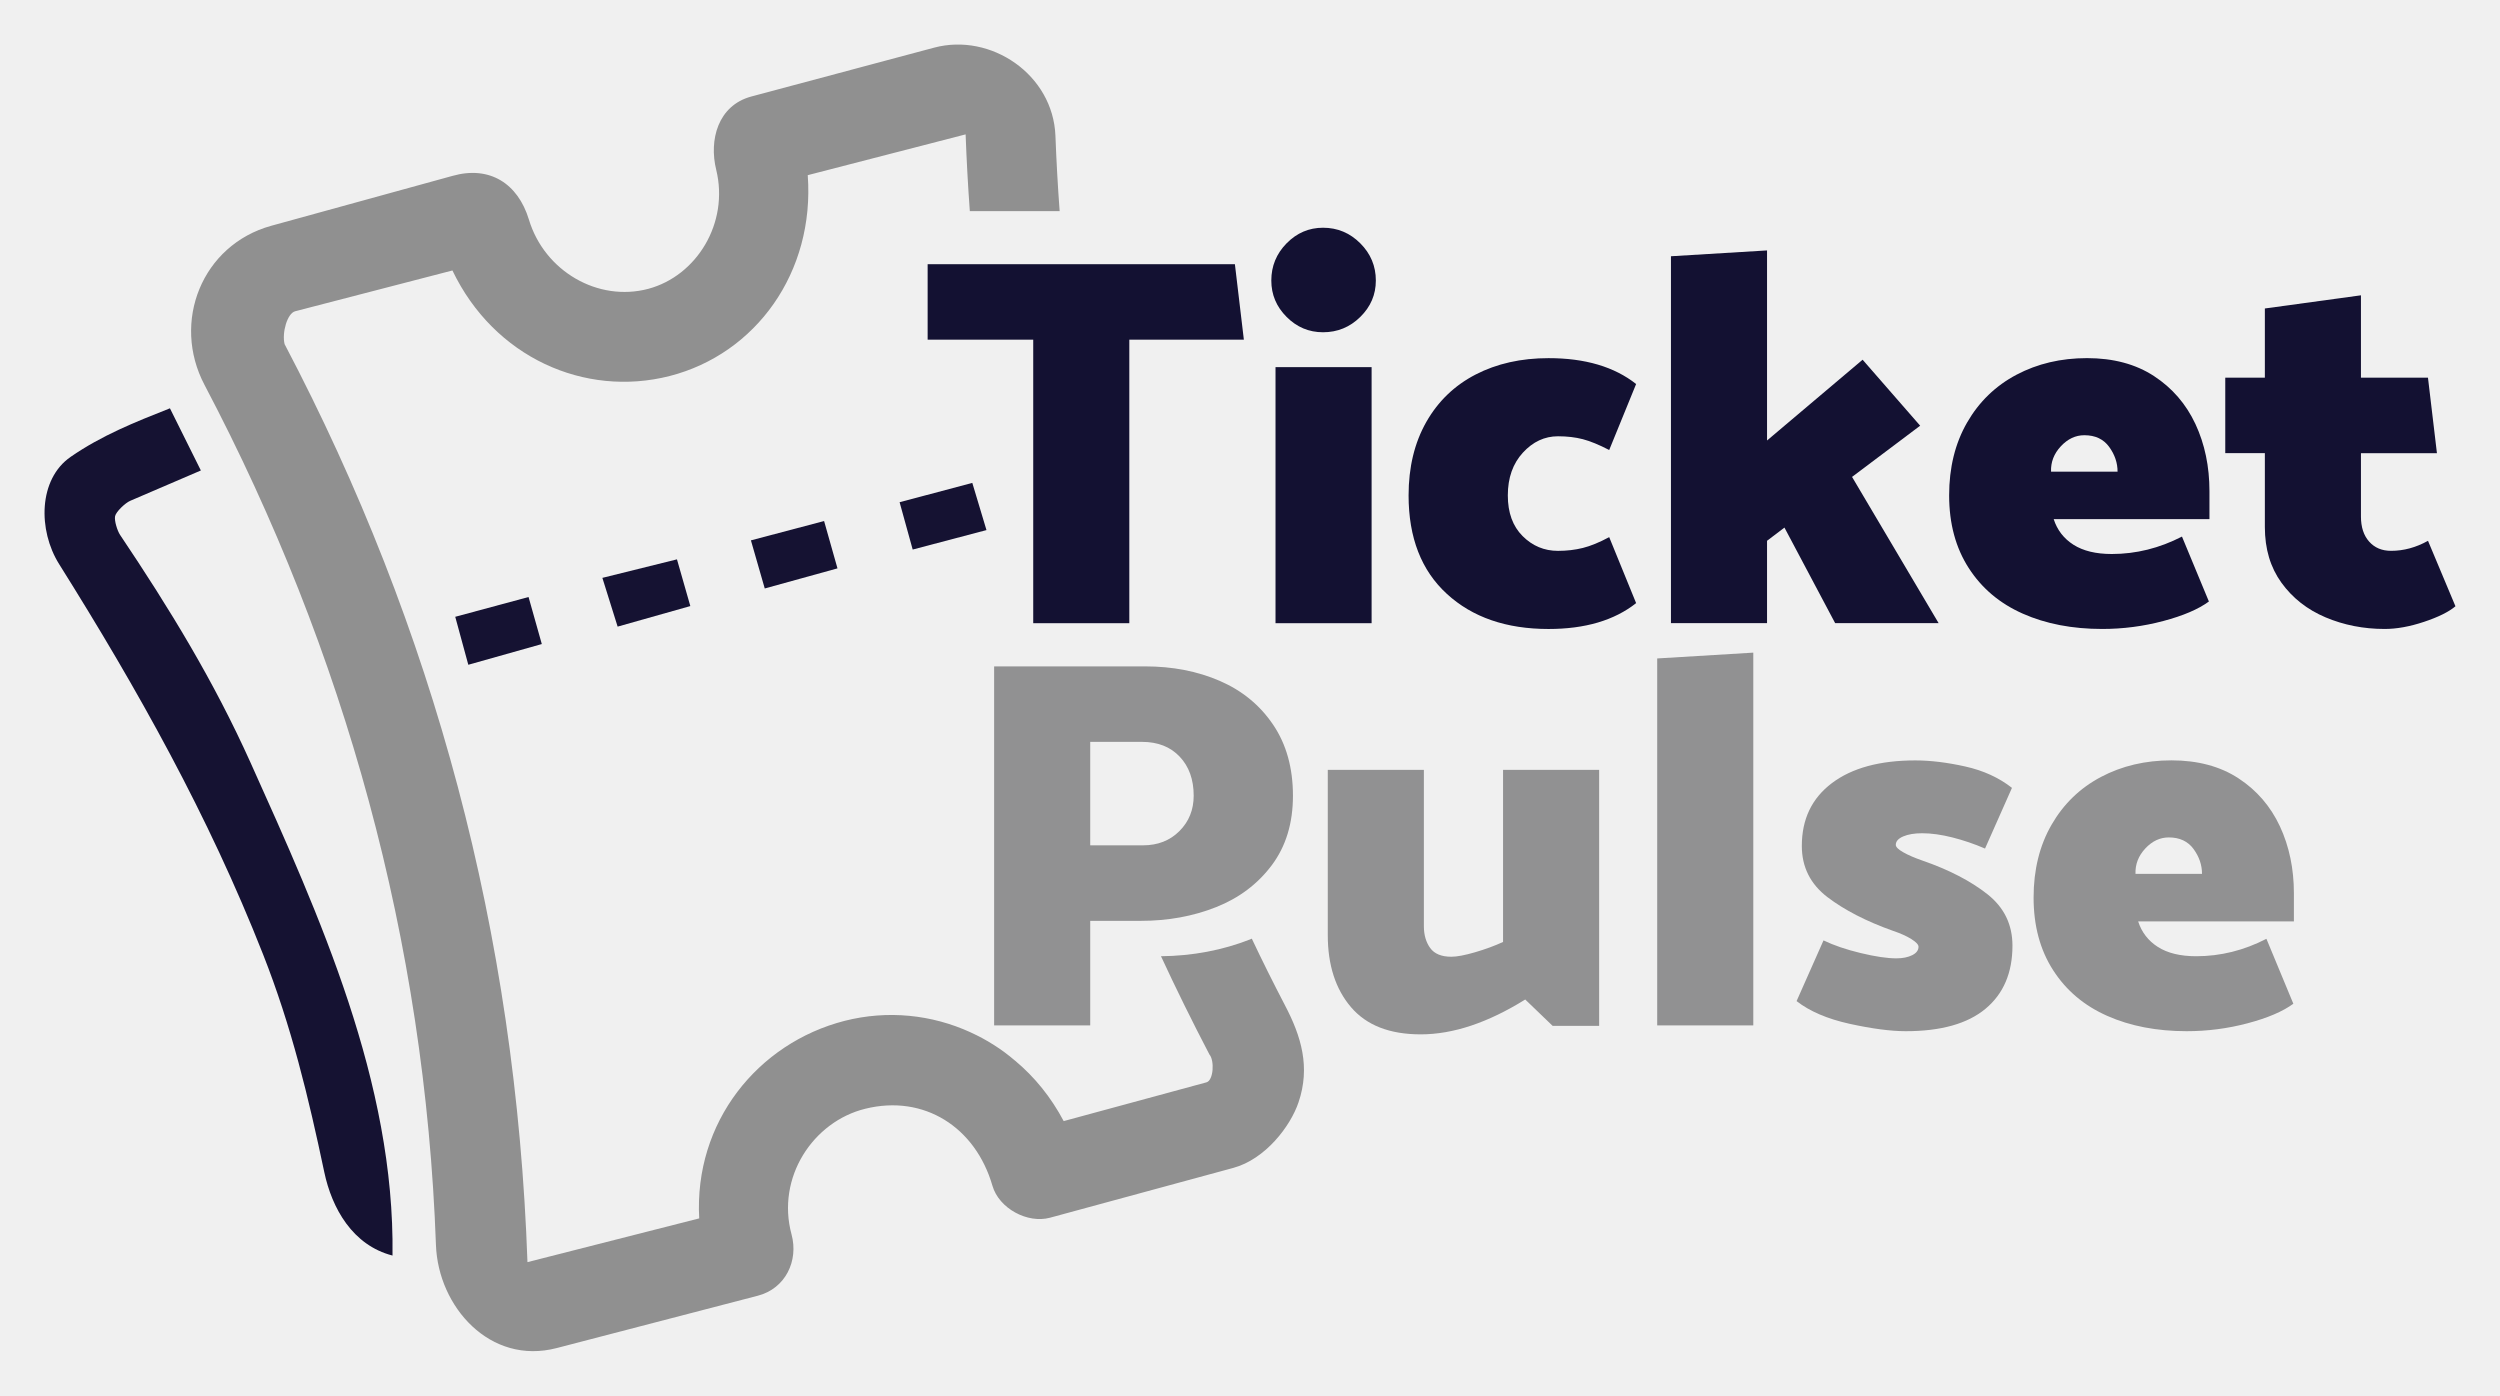
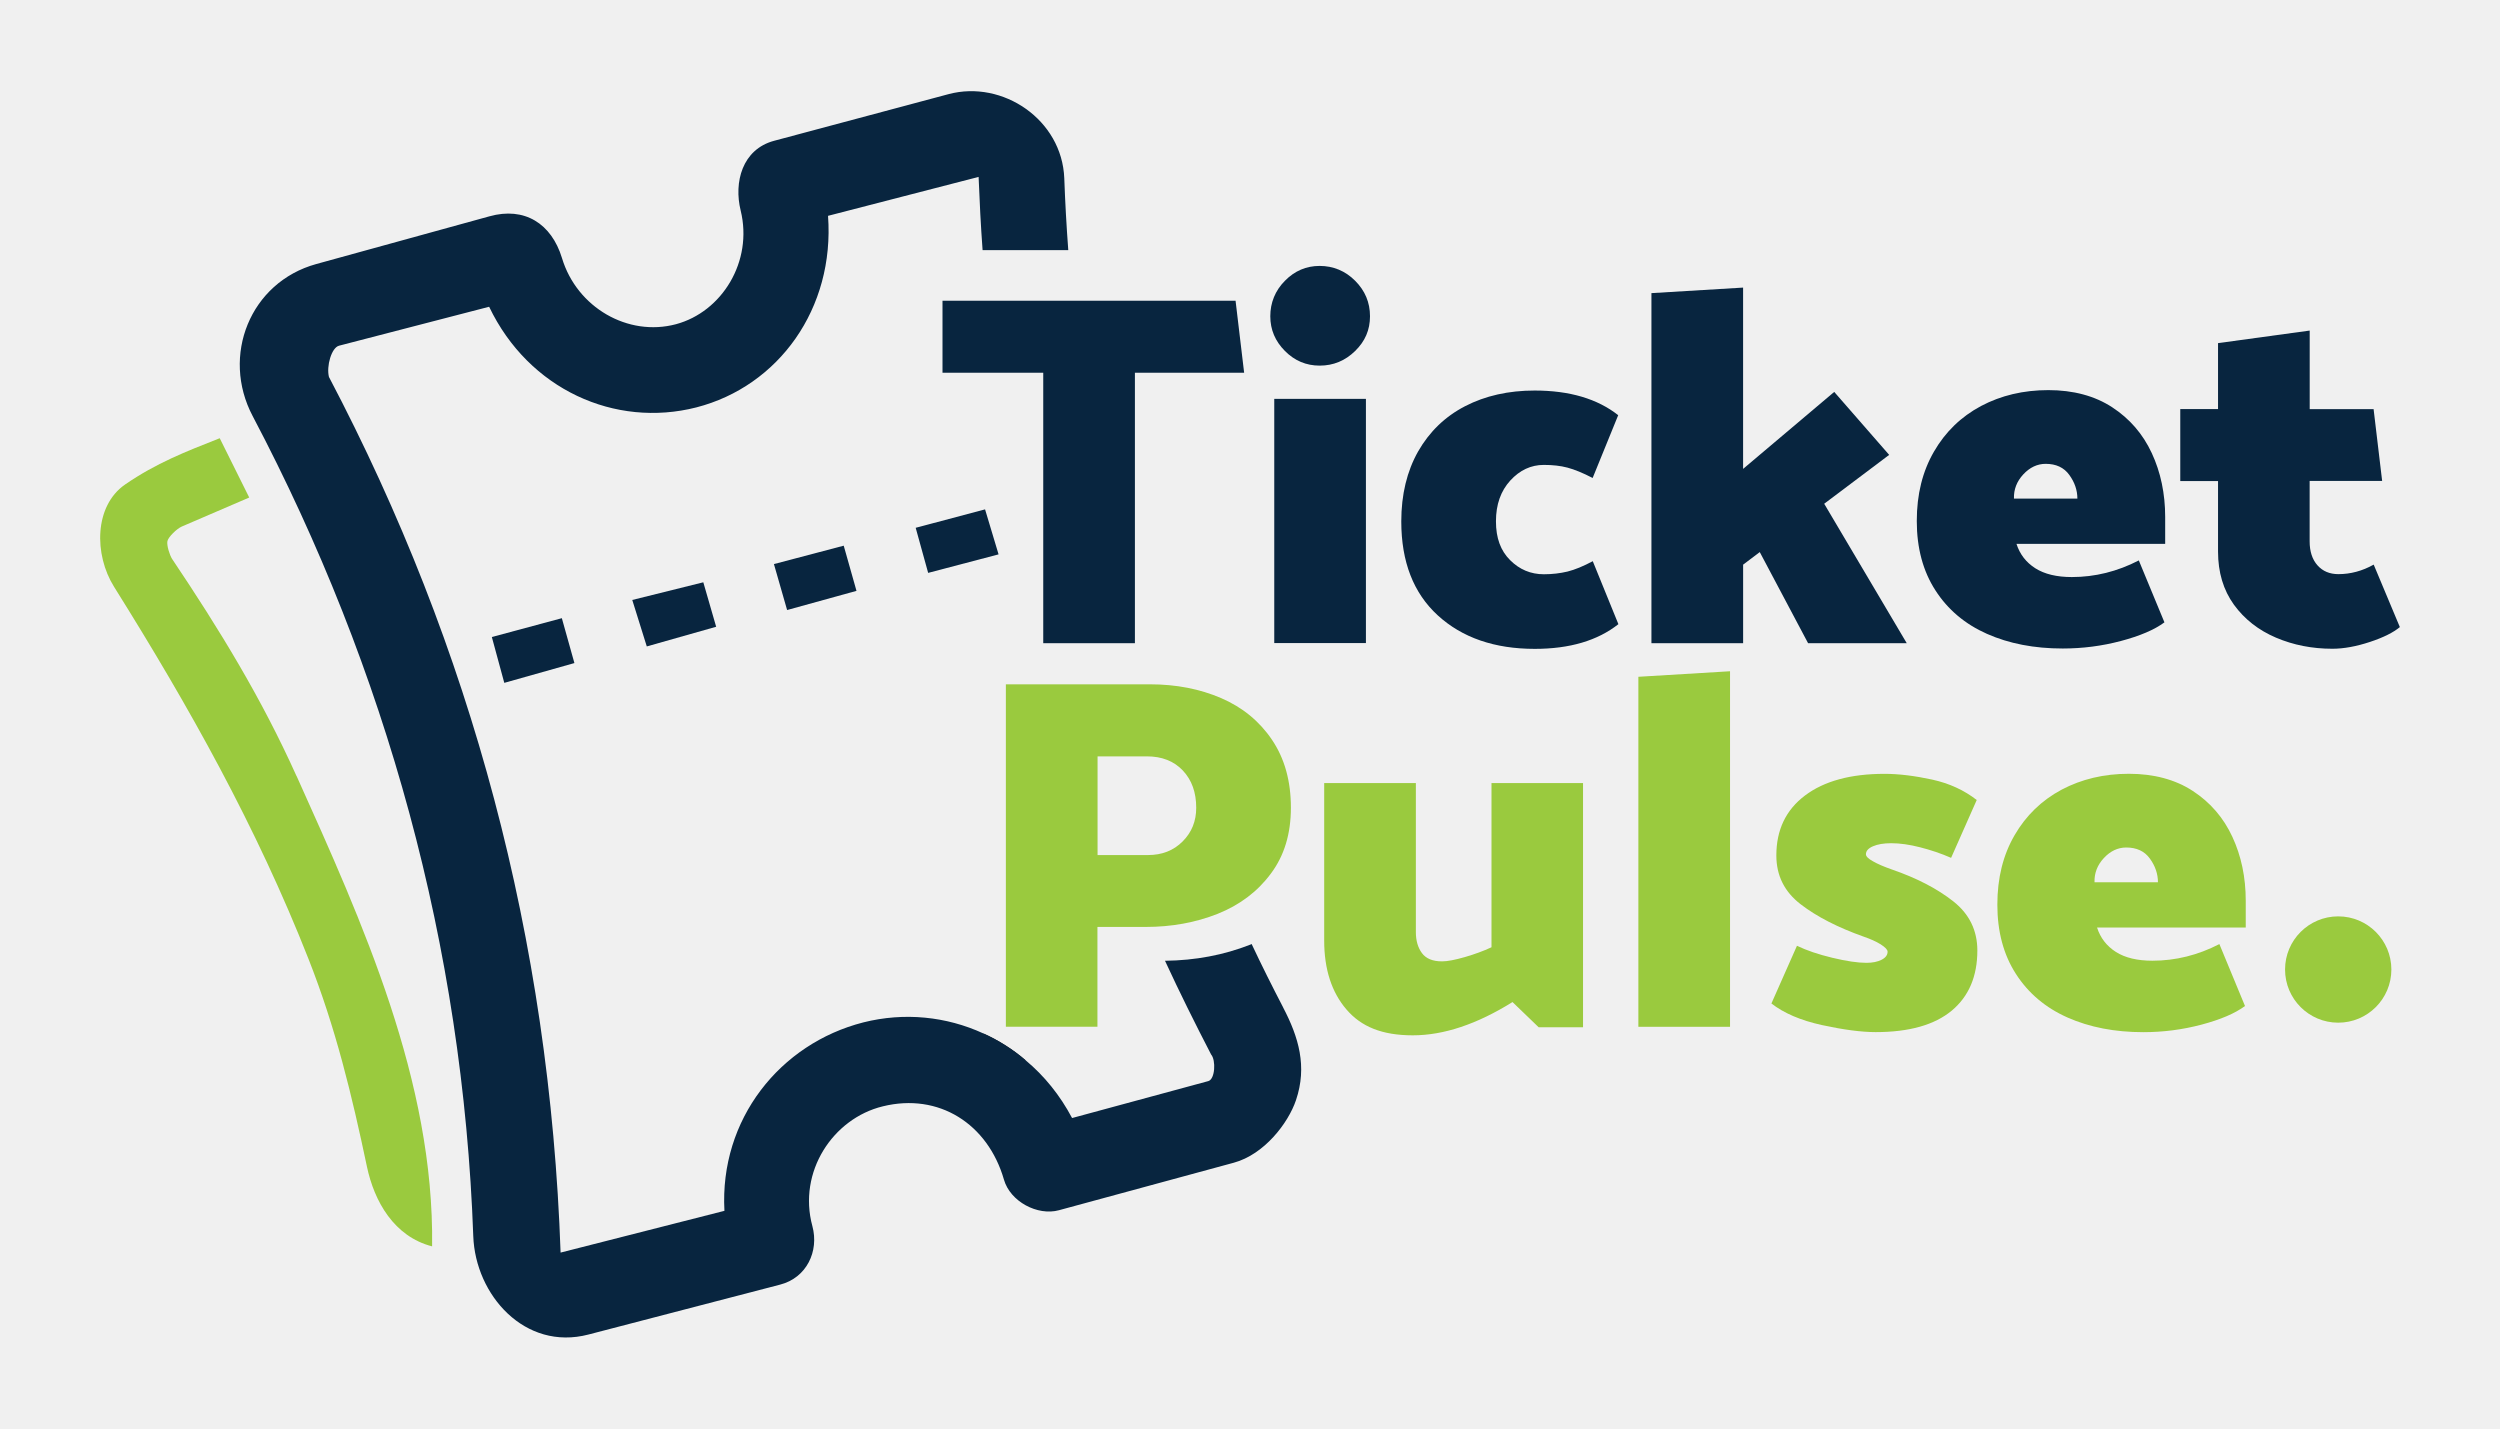
- <svg xmlns="http://www.w3.org/2000/svg" version="1.1" id="Layer_1" x="0px" y="0px" width="897.87" height="501.27" viewBox="51.07 249.34 897.87 501.27" style="enable-background:new 0 0 1000 1000;" xml:space="preserve">
-   <path fill="#FFFFFF" d="M399.66,620.11c2.29,5.93,8.05,10.18,14.76,10.18h1.23C410.79,626.09,405.36,622.68,399.66,620.11z" />
+ <svg xmlns="http://www.w3.org/2000/svg" id="Layer_1" data-name="Layer 1" viewBox="80 260 840 480">
+   <defs>
+     <style>
+       .cls-1 {
+         fill: #231f20;
+       }
+ 
+       .cls-2 {
+         fill: #08253f;
+       }
+ 
+       .cls-3 {
+         fill: #9aca3e;
+       }
+     </style>
+   </defs>
+   <path class="cls-1" d="M410.42,607.24c2.04,5.27,7.17,9.07,13.18,9.07h1.09c-4.32-3.73-9.18-6.78-14.27-9.07Z" />
  <g>
-     <path fill="#131132" d="M497.8,371.33h-41.14v101.82h-34.51V371.33h-37.92v-27.11h110.35L497.8,371.33z" />
-     <path fill="#131132" d="M526.24,368.67c-5.06,0-9.42-1.83-13.08-5.5c-3.67-3.66-5.5-8.02-5.5-13.08c0-5.18,1.83-9.64,5.5-13.37   c3.67-3.73,8.03-5.59,13.08-5.59c5.18,0,9.64,1.86,13.37,5.59c3.73,3.73,5.59,8.19,5.59,13.37c0,5.06-1.86,9.42-5.59,13.08   C535.88,366.84,531.42,368.67,526.24,368.67z M509.17,473.15v-91.96h34.51v91.96H509.17z" />
-     <path fill="#131132" d="M638.68,387.26l-9.67,23.7c-3.66-1.9-6.82-3.19-9.48-3.89c-2.65-0.69-5.62-1.04-8.91-1.04   c-4.81,0-9.01,1.96-12.61,5.88c-3.6,3.92-5.41,9.04-5.41,15.36c0,6.2,1.77,11.06,5.31,14.6c3.54,3.54,7.78,5.31,12.71,5.31   c3.16,0,6.13-0.35,8.91-1.04c2.78-0.69,5.94-1.99,9.48-3.89l9.67,23.7c-7.84,6.2-18.33,9.29-31.47,9.29   c-15.17,0-27.34-4.2-36.5-12.61c-9.17-8.4-13.75-20.19-13.75-35.36c0-10.11,2.12-18.89,6.35-26.36   c4.24-7.46,10.15-13.14,17.73-17.06c7.59-3.92,16.31-5.88,26.17-5.88C620.35,377.96,630.84,381.06,638.68,387.26z" />
-     <path fill="#131132" d="M651.19,473.15V341.37l34.51-2.09v68.26l34.32-29.01l20.67,23.7l-24.46,18.39l31.09,52.52h-37.16l-18.21-34.32   l-6.25,4.74v29.58H651.19z" />
-     <path fill="#131132" d="M844.58,435.79h-55.93c1.26,3.92,3.63,6.98,7.11,9.2c3.48,2.21,8.06,3.32,13.75,3.32   c8.72,0,17.13-2.09,25.21-6.26l9.67,23.32c-3.79,2.78-9.26,5.12-16.4,7.01c-7.14,1.9-14.44,2.85-21.9,2.85   c-10.75,0-20.26-1.83-28.54-5.5c-8.28-3.66-14.76-9.13-19.43-16.4c-4.68-7.27-7.02-15.96-7.02-26.07c0-9.99,2.15-18.71,6.45-26.17   c4.3-7.46,10.21-13.18,17.73-17.16c7.52-3.98,15.96-5.97,25.32-5.97c9.48,0,17.5,2.15,24.08,6.45c6.57,4.3,11.53,10.05,14.89,17.25   c3.35,7.21,5.02,15.23,5.02,24.08V435.79z M787.7,418.73h23.89c0-3.16-1.01-6.13-3.03-8.91c-2.03-2.78-5-4.17-8.91-4.17   c-3.16,0-5.97,1.33-8.44,3.98C788.74,412.28,787.57,415.32,787.7,418.73z" />
-     <path fill="#131132" d="M923.07,384.98l3.22,27.12H899v22.75c0,3.79,0.98,6.8,2.94,9c1.96,2.21,4.58,3.32,7.87,3.32   c4.55,0,8.97-1.2,13.27-3.6l9.86,23.51c-2.4,2.02-6.17,3.89-11.28,5.59c-5.12,1.71-9.83,2.56-14.13,2.56   c-7.59,0-14.66-1.39-21.24-4.17c-6.57-2.78-11.85-6.92-15.83-12.42c-3.98-5.5-5.97-12.16-5.97-20.01v-26.54h-14.22v-27.12h14.22   v-24.84L899,355.4v29.58H923.07z" />
+     <path class="cls-2" d="M498.03,385.24h-36.7v90.88h-30.8v-90.88h-33.85v-24.19h98.47l2.88,24.19Z" />
+     <path class="cls-2" d="M523.41,382.85c-4.5,0-8.4-1.62-11.67-4.92-3.27-3.27-4.92-7.17-4.92-11.67s1.62-8.61,4.92-11.92c3.27-3.34,7.17-4.99,11.67-4.99s8.61,1.65,11.92,4.99c3.34,3.34,4.99,7.31,4.99,11.92s-1.65,8.4-4.99,11.67-7.31,4.92-11.92,4.92ZM508.15,476.08v-82.05h30.8v82.05h-30.8Z" />
+     <path class="cls-2" d="M623.74,399.44l-8.61,21.16c-3.27-1.69-6.08-2.85-8.47-3.48-2.36-.63-5.03-.91-7.95-.91-4.29,0-8.05,1.76-11.25,5.24-3.2,3.52-4.82,8.05-4.82,13.71s1.58,9.88,4.75,13.04c3.16,3.16,6.93,4.75,11.36,4.75,2.81,0,5.48-.32,7.95-.91,2.5-.63,5.31-1.79,8.47-3.48l8.61,21.16c-7,5.52-16.35,8.3-28.09,8.3-13.53,0-24.4-3.76-32.59-11.25-8.19-7.49-12.27-18.03-12.27-31.57,0-9.03,1.9-16.87,5.66-23.52,3.8-6.64,9.07-11.74,15.82-15.22s14.55-5.24,23.34-5.24c11.74,0,21.09,2.78,28.09,8.3v-.07Z" />
+     <path class="cls-2" d="M634.88,476.08v-117.59l30.8-1.86v60.92l30.62-25.87,18.46,21.16-21.83,16.42,27.74,46.86h-33.15l-16.24-30.62-5.59,4.22v26.4h-30.8v-.04Z" />
+     <path class="cls-2" d="M807.46,442.75h-49.92c1.12,3.48,3.23,6.22,6.33,8.19s7.21,2.95,12.27,2.95c7.77,0,15.29-1.86,22.5-5.59l8.61,20.81c-3.37,2.5-8.26,4.57-14.62,6.26s-12.9,2.53-19.55,2.53c-9.6,0-18.07-1.65-25.45-4.92s-13.18-8.16-17.33-14.62c-4.18-6.47-6.26-14.24-6.26-23.27s1.93-16.7,5.77-23.34c3.83-6.64,9.11-11.74,15.82-15.33,6.71-3.55,14.24-5.34,22.6-5.34s15.61,1.93,21.48,5.77,10.3,8.96,13.29,15.4c2.99,6.43,4.5,13.61,4.5,21.48v8.96l-.04.07ZM756.7,427.53h21.3c0-2.81-.91-5.48-2.71-7.95-1.79-2.5-4.46-3.73-7.95-3.73-2.81,0-5.34,1.2-7.52,3.55s-3.23,5.06-3.13,8.12Z" />
+     <path class="cls-2" d="M877.52,397.4l2.88,24.19h-24.36v20.32c0,3.37.88,6.08,2.64,8.05s4.08,2.95,7.03,2.95c4.04,0,8.02-1.05,11.85-3.2l8.79,20.99c-2.14,1.79-5.48,3.48-10.05,4.99s-8.79,2.29-12.62,2.29c-6.78,0-13.08-1.23-18.95-3.73s-10.58-6.19-14.13-11.07c-3.55-4.92-5.34-10.86-5.34-17.86v-23.69h-12.69v-24.19h12.69v-22.15l30.8-4.22v26.4h21.48v-.07Z" />
  </g>
  <g>
-     <path fill="#919192" d="M442.62,617.6h-34.51V488.67h54.23c9.86,0,18.8,1.74,26.83,5.22c8.02,3.48,14.41,8.72,19.15,15.74   c4.74,7.01,7.11,15.52,7.11,25.5c0,9.86-2.53,18.17-7.59,24.93c-5.06,6.76-11.73,11.79-20,15.07c-8.28,3.29-17.29,4.93-27.02,4.93   h-18.2V617.6z M461.2,515.78h-18.58v37.16h18.96c5.31,0,9.67-1.71,13.08-5.12c3.41-3.41,5.12-7.65,5.12-12.7   c0-5.81-1.68-10.49-5.03-14.03C471.41,517.55,466.89,515.78,461.2,515.78z" />
-     <path fill="#919192" d="M590.89,525.83h34.51v91.96h-16.69l-9.86-9.48c-13.4,8.34-25.92,12.52-37.54,12.52   c-11.12,0-19.47-3.25-25.03-9.77c-5.56-6.51-8.34-15.13-8.34-25.88v-59.35h34.51v56.12c0,3.16,0.76,5.78,2.27,7.87   c1.52,2.09,4.05,3.13,7.59,3.13c2.02,0,4.86-0.54,8.53-1.61c3.66-1.07,7.01-2.3,10.05-3.7V525.83z" />
-     <path fill="#919192" d="M646.25,617.6V485.82l34.51-2.09V617.6H646.25z" />
-     <path fill="#919192" d="M696.31,608.88l9.67-21.8c3.66,1.77,8.12,3.29,13.36,4.55c5.25,1.27,9.51,1.9,12.8,1.9   c2.28,0,4.17-0.38,5.69-1.14c1.52-0.76,2.27-1.77,2.27-3.03c0-0.76-0.85-1.67-2.56-2.75c-1.71-1.07-3.89-2.05-6.54-2.94   c-9.61-3.41-17.47-7.46-23.61-12.13c-6.13-4.68-9.2-10.81-9.2-18.39c0-9.61,3.6-17.13,10.81-22.56c7.21-5.43,17.19-8.15,29.96-8.15   c5.43,0,11.41,0.73,17.92,2.18s12.1,4.01,16.78,7.68l-9.67,21.8c-3.79-1.64-7.68-2.97-11.66-3.98c-3.98-1.01-7.62-1.52-10.9-1.52   c-2.78,0-5.06,0.38-6.83,1.14c-1.77,0.76-2.66,1.77-2.66,3.03c0,0.76,0.88,1.64,2.66,2.65c1.76,1.01,4.1,2.02,7.01,3.03   c9.48,3.29,17.22,7.3,23.23,12.04c6,4.74,9,10.9,9,18.48c0,9.74-3.22,17.29-9.67,22.66c-6.44,5.37-15.99,8.06-28.63,8.06   c-5.43,0-12.17-0.89-20.19-2.65C707.33,615.26,700.98,612.54,696.31,608.88z" />
-     <path fill="#919192" d="M874.91,580.25h-55.93c1.26,3.92,3.63,6.98,7.11,9.2c3.48,2.21,8.06,3.32,13.75,3.32   c8.72,0,17.13-2.09,25.21-6.26l9.67,23.32c-3.79,2.78-9.26,5.12-16.4,7.01c-7.14,1.9-14.44,2.85-21.9,2.85   c-10.75,0-20.26-1.83-28.54-5.5c-8.28-3.66-14.76-9.13-19.43-16.4c-4.68-7.27-7.02-15.96-7.02-26.07c0-9.99,2.15-18.71,6.45-26.17   c4.3-7.46,10.21-13.18,17.73-17.16c7.52-3.98,15.96-5.97,25.32-5.97c9.48,0,17.5,2.15,24.08,6.45c6.57,4.3,11.53,10.05,14.89,17.25   c3.35,7.21,5.02,15.23,5.02,24.08V580.25z M818.03,563.18h23.89c0-3.16-1.01-6.13-3.03-8.91c-2.03-2.78-5-4.17-8.91-4.17   c-3.16,0-5.97,1.33-8.44,3.98C819.08,556.73,817.9,559.77,818.03,563.18z" />
+     <path class="cls-3" d="M448.77,604.99h-30.8v-115.06h48.41c8.79,0,16.77,1.55,23.94,4.64s12.87,7.77,17.09,14.03c4.22,6.26,6.33,13.85,6.33,22.75s-2.25,16.21-6.78,22.25c-4.5,6.05-10.48,10.51-17.86,13.46-7.38,2.92-15.43,4.39-24.12,4.39h-16.24v33.5l.04.04ZM465.37,514.15h-16.59v33.15h16.91c4.75,0,8.61-1.51,11.67-4.57s4.57-6.82,4.57-11.32c0-5.2-1.51-9.35-4.5-12.52s-7.03-4.75-12.09-4.75h.04Z" />
+     <path class="cls-3" d="M581.1,523.11h30.8v82.05h-14.91l-8.79-8.47c-11.95,7.45-23.13,11.18-33.5,11.18s-17.37-2.92-22.32-8.72c-4.96-5.8-7.45-13.5-7.45-23.1v-52.94h30.8v50.1c0,2.81.67,5.17,2.04,7.03s3.62,2.78,6.78,2.78c1.79,0,4.32-.49,7.63-1.44,3.27-.95,6.26-2.04,8.96-3.3v-55.16h-.04Z" />
+     <path class="cls-3" d="M630.49,604.99v-117.59l30.8-1.86v119.46h-30.8Z" />
+     <path class="cls-3" d="M675.17,597.22l8.61-19.44c3.27,1.58,7.24,2.92,11.92,4.04,4.68,1.12,8.47,1.69,11.43,1.69,2.04,0,3.73-.35,5.06-1.02s2.04-1.58,2.04-2.71c0-.67-.77-1.48-2.29-2.46-1.51-.95-3.48-1.83-5.84-2.64-8.58-3.06-15.61-6.64-21.06-10.83s-8.19-9.63-8.19-16.42c0-8.58,3.2-15.29,9.63-20.14,6.43-4.85,15.33-7.28,26.72-7.28,4.85,0,10.19.67,16,1.93,5.8,1.27,10.79,3.59,14.98,6.86l-8.61,19.44c-3.37-1.48-6.86-2.64-10.41-3.55-3.55-.91-6.78-1.37-9.74-1.37-2.5,0-4.5.35-6.08,1.02-1.58.67-2.39,1.58-2.39,2.71,0,.67.77,1.48,2.39,2.36,1.58.91,3.66,1.79,6.26,2.71,8.47,2.92,15.36,6.5,20.74,10.76,5.34,4.22,8.05,9.74,8.05,16.49,0,8.68-2.88,15.43-8.61,20.21-5.77,4.78-14.27,7.21-25.56,7.21-4.85,0-10.86-.81-18.03-2.36-7.17-1.58-12.83-4.01-17.02-7.28v.07Z" />
+     <path class="cls-3" d="M834.53,571.66h-49.92c1.12,3.48,3.23,6.22,6.33,8.19s7.21,2.95,12.27,2.95c7.77,0,15.29-1.86,22.5-5.59l8.61,20.81c-3.37,2.5-8.26,4.57-14.62,6.26-6.36,1.69-12.9,2.53-19.55,2.53-9.6,0-18.07-1.65-25.45-4.92-7.38-3.27-13.18-8.16-17.33-14.62-4.18-6.47-6.26-14.24-6.26-23.27s1.93-16.7,5.77-23.34,9.11-11.74,15.82-15.33c6.71-3.55,14.24-5.34,22.6-5.34s15.61,1.93,21.48,5.77c5.87,3.83,10.3,8.96,13.29,15.4s4.5,13.61,4.5,21.48v8.96l-.04.07ZM783.77,556.44h21.3c0-2.81-.91-5.48-2.71-7.95-1.79-2.5-4.46-3.73-7.95-3.73-2.81,0-5.34,1.2-7.52,3.55s-3.23,5.06-3.13,8.12Z" />
  </g>
-   <path fill="#909090" d="M512.56,610.38c-4.14-7.94-8.11-15.88-11.91-23.93c-0.17,0.11-0.39,0.17-0.62,0.28  c-9.84,3.86-20.63,5.93-31.99,6.04c5.48,11.85,11.3,23.6,17.39,35.28c1.85,2.12,1.51,9.28-1.06,10.01l-51.28,13.92  c-4.53-8.56-10.46-15.88-17.45-21.7c-4.86-4.19-10.29-7.6-15.99-10.18c-13.92-6.37-29.75-8.05-45.18-4.14  c-31.31,8-54.19,36.46-52.28,70.96l-61.68,15.71c-4.14-117.88-33.5-227.48-87.23-329.7c-1.01-4.03,0.95-11.07,3.8-11.8l56.48-14.65  c14.93,31.2,47.47,45.69,78.01,37.91c30.98-7.94,52.17-37.24,49.6-72.14l56.7-14.65c0.34,9.23,0.84,18.45,1.51,27.57h32.26  c-0.67-9-1.17-18.01-1.51-27.01c-0.84-22.09-23.21-37.13-43.56-31.71l-65.7,17.56c-11.97,3.24-15.21,15.6-12.58,26.28  c4.7,19.18-7.05,38.14-24.38,42.78c-18.06,4.81-37.3-6.32-42.89-24.88c-3.97-13.03-14.15-19.4-27.34-15.71l-65.2,17.95  c-24.88,6.88-35.9,34.56-23.93,57.2c50.49,95.9,79.18,199.96,83.09,308.84c0.78,22.14,19.4,43.28,43.39,37.02l72.19-18.79  c9.95-2.57,14.71-12.53,12.13-22.03c-5.54-20.41,7.72-40.54,26.51-45.13c21.08-5.2,39.53,6.6,45.63,27.62  c2.35,8.22,12.64,13.7,20.69,11.52l65.82-17.89c11.52-3.13,20.52-14.93,23.43-23.54C521.73,632.58,518.43,621.56,512.56,610.38z" />
-   <path fill="#151232" d="M141.03,523.19c24.91,55.34,51.86,114.89,51.01,177.08c-14.32-3.68-21.77-16.94-24.52-30.03  c-5.67-26.9-11.75-52.2-21.97-78.15c-19.62-49.85-44.97-95.06-73.25-140.16c-7.61-12.14-7.5-30.48,4.17-38.53  c11.14-7.68,22.82-12.35,35.63-17.42l11.11,22.33l-25.36,10.89c-1.84,0.79-5.12,3.94-5.45,5.53c-0.33,1.59,0.81,5.25,1.79,6.71  C112.04,468.03,127.86,493.93,141.03,523.19z" />
+   <path class="cls-2" d="M511.17,598.56c-3.69-7.1-7.24-14.17-10.62-21.37-.14.11-.35.14-.56.25-8.79,3.45-18.42,5.27-28.55,5.38,4.89,10.58,10.09,21.06,15.5,31.5,1.65,1.9,1.34,8.3-.95,8.93l-45.77,12.41c-4.04-7.63-9.32-14.17-15.57-19.37-4.32-3.73-9.18-6.78-14.27-9.07-12.41-5.7-26.54-7.17-40.32-3.69-27.95,7.14-48.34,32.52-46.65,63.31l-55.05,14.03c-3.69-105.18-29.88-202.99-77.83-294.21-.91-3.59.84-9.88,3.41-10.51l50.41-13.08c13.32,27.84,42.36,40.78,69.61,33.82,27.63-7.1,46.55-33.22,44.26-64.37l50.59-13.08c.32,8.23.74,16.45,1.34,24.61h28.79c-.6-8.05-1.05-16.07-1.34-24.12-.74-19.72-20.71-33.15-38.88-28.3l-58.64,15.68c-10.69,2.88-13.57,13.92-11.21,23.45,4.18,17.12-6.29,34.03-21.76,38.18-16.1,4.29-33.29-5.62-38.28-22.22-3.55-11.64-12.62-17.33-24.4-14.03l-58.18,16.03c-22.22,6.15-32.03,30.83-21.37,51.05,45.07,85.57,70.66,178.45,74.14,275.58.7,19.76,17.33,38.64,38.71,33.05l64.4-16.77c8.89-2.29,13.11-11.18,10.83-19.65-4.96-18.21,6.89-36.17,23.66-40.25,18.81-4.64,35.3,5.87,40.71,24.64,2.11,7.35,11.28,12.23,18.46,10.27l58.74-15.96c10.27-2.78,18.32-13.32,20.92-21.02,3.83-11.32.91-21.16-4.32-31.15l.07.07Z" />
+   <path class="cls-3" d="M179.66,520.76c22.22,49.39,46.26,102.51,45.53,158.02-12.8-3.3-19.44-15.12-21.9-26.79-5.06-24.01-10.48-46.58-19.62-69.75-17.51-44.47-40.15-84.83-65.35-125.08-6.78-10.83-6.68-27.21,3.73-34.38,10.41-7.17,20.35-11.04,31.78-15.54l9.91,19.93-22.64,9.74c-1.65.7-4.57,3.52-4.85,4.92s.74,4.68,1.58,5.98c15.93,23.73,30.06,46.83,41.8,72.95h.04Z" />
  <g>
-     <polygon fill="#151232" points="299,467.01 272.89,474.39 267.41,456.88 294.2,450.23  " />
-     <polygon fill="#151232" points="245.66,480.65 219.26,488.09 214.57,470.86 240.9,463.76  " />
-     <polygon fill="#151232" points="351.85,453.47 325.73,460.69 320.76,443.41 347.04,436.47  " />
-     <polygon fill="#151232" points="405.36,439.72 378.86,446.71 374.16,429.71 400.27,422.77  " />
+     <polygon class="cls-2" points="320.63 470.59 297.32 477.2 292.44 461.59 316.31 455.65 320.63 470.59" />
+     <polygon class="cls-2" points="273 482.79 249.44 489.44 245.26 474.04 268.78 467.71 273 482.79" />
+     <polygon class="cls-2" points="367.78 458.53 344.47 464.97 340.04 449.53 363.49 443.35 367.78 458.53" />
+     <polygon class="cls-2" points="415.52 446.27 391.86 452.49 387.67 437.34 410.98 431.15 415.52 446.27" />
  </g>
+   <circle class="cls-3" cx="865.64" cy="585.76" r="17.86" />
</svg>
